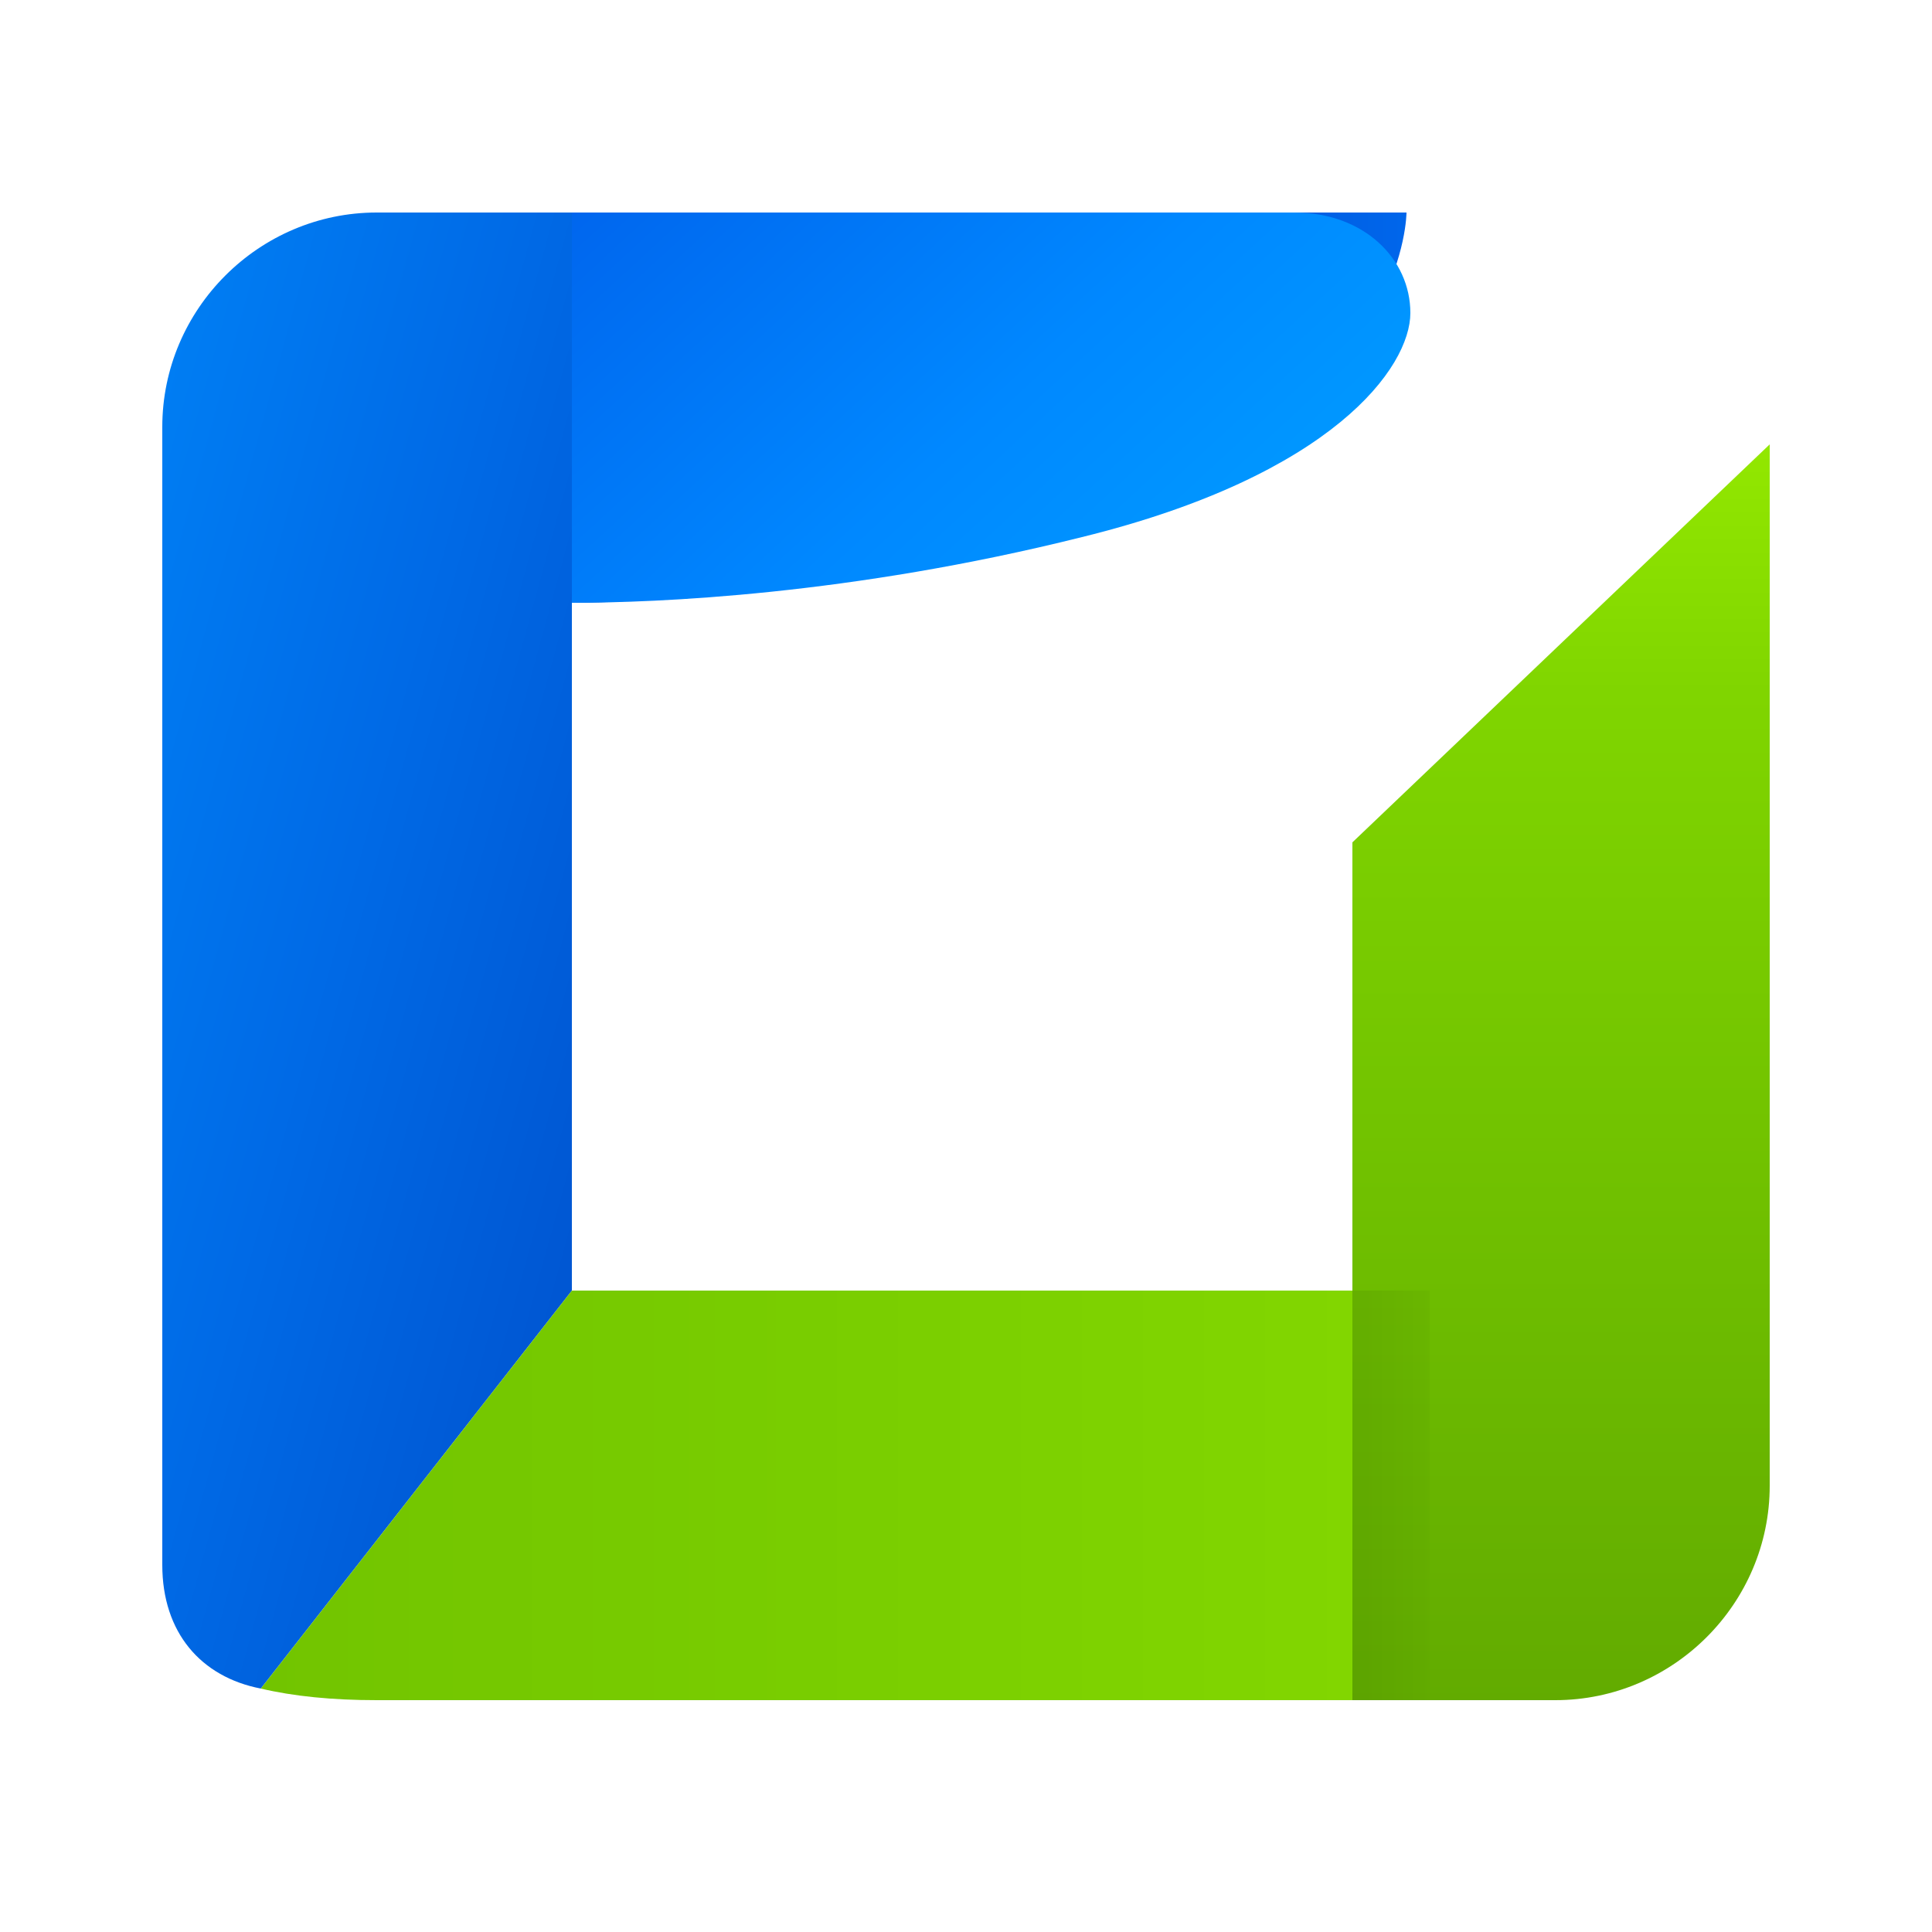
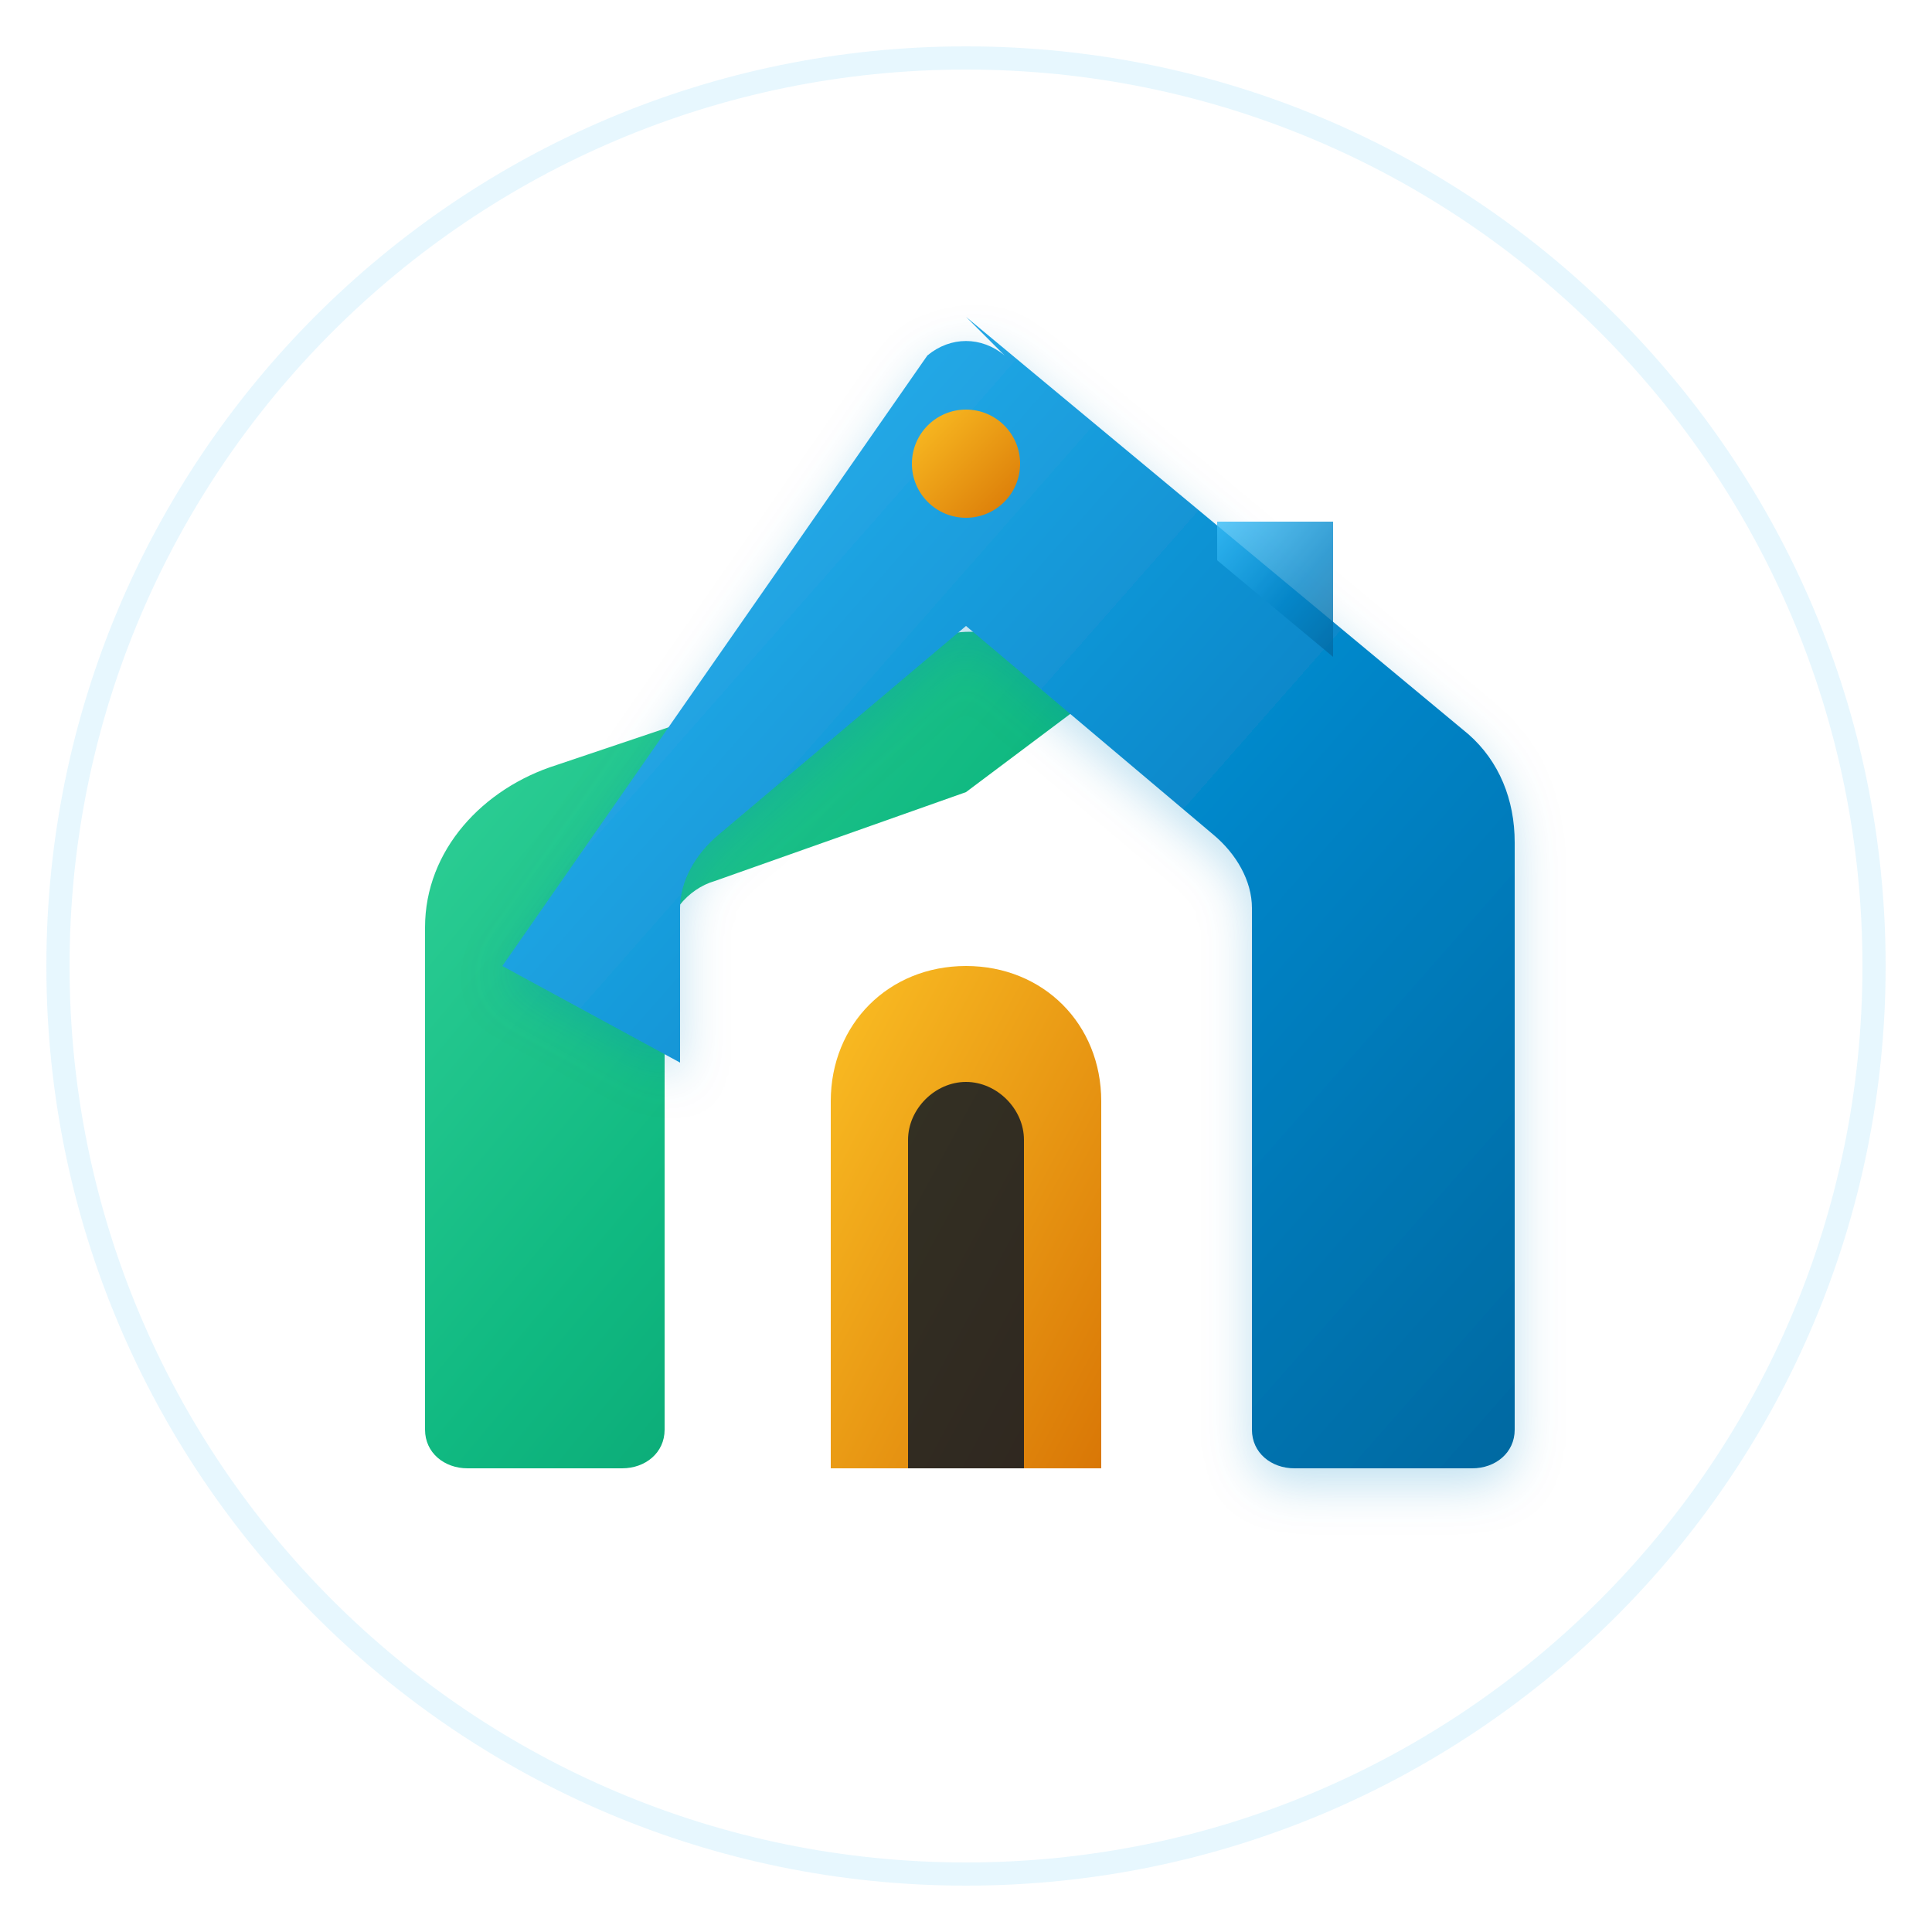
- <svg xmlns="http://www.w3.org/2000/svg" viewBox="0 0 1000 1000" fill="none">
+ <svg xmlns="http://www.w3.org/2000/svg" viewBox="0 0 500 500" fill="none">
  <defs>
-     <linearGradient id="blueLeftBar" x1="0%" y1="0%" x2="100%" y2="100%">
-       <stop offset="0%" stop-color="#0080f5" />
-       <stop offset="45%" stop-color="#006ae6" />
-       <stop offset="100%" stop-color="#0050cc" />
+     <linearGradient id="uhBlueGrad" x1="0%" y1="0%" x2="100%" y2="100%">
+       <stop offset="0%" stop-color="#38bdf8" />
+       <stop offset="60%" stop-color="#0284c7" />
+       <stop offset="100%" stop-color="#0369a1" />
    </linearGradient>
-     <linearGradient id="blueInnerFold" x1="0%" y1="0%" x2="100%" y2="0%">
-       <stop offset="0%" stop-color="#0046b8" />
-       <stop offset="70%" stop-color="#0055d6" />
-       <stop offset="100%" stop-color="#0066eb" />
+     <linearGradient id="uhGreenGrad" x1="0%" y1="0%" x2="100%" y2="100%">
+       <stop offset="0%" stop-color="#34d399" />
+       <stop offset="50%" stop-color="#10b981" />
+       <stop offset="100%" stop-color="#059669" />
    </linearGradient>
-     <linearGradient id="blueTopTab" x1="0%" y1="0%" x2="100%" y2="50%">
-       <stop offset="0%" stop-color="#0066ee" />
-       <stop offset="60%" stop-color="#0088ff" />
-       <stop offset="100%" stop-color="#0099ff" />
+     <linearGradient id="uhGoldGrad" x1="0%" y1="0%" x2="100%" y2="100%">
+       <stop offset="0%" stop-color="#fbbf24" />
+       <stop offset="100%" stop-color="#d97706" />
    </linearGradient>
-     <linearGradient id="greenBottomBar" x1="0%" y1="0%" x2="100%" y2="0%">
-       <stop offset="0%" stop-color="#72c400" />
-       <stop offset="50%" stop-color="#79cd00" />
-       <stop offset="100%" stop-color="#82d600" />
-     </linearGradient>
-     <linearGradient id="greenRightPillar" x1="0%" y1="100%" x2="0%" y2="0%">
-       <stop offset="0%" stop-color="#62ab00" />
-       <stop offset="40%" stop-color="#70c000" />
-       <stop offset="80%" stop-color="#80d500" />
-       <stop offset="100%" stop-color="#93e800" />
-     </linearGradient>
-     <linearGradient id="greenFoldShadow" x1="0%" y1="0%" x2="100%" y2="0%">
-       <stop offset="0%" stop-color="#4f8f00" />
-       <stop offset="100%" stop-color="#60a800" />
-     </linearGradient>
-     <linearGradient id="topBevel" x1="0%" y1="0%" x2="0%" y2="100%">
-       <stop offset="0%" stop-color="#ffffff" stop-opacity="0.15" />
-       <stop offset="100%" stop-color="#ffffff" stop-opacity="0" />
-     </linearGradient>
+     <filter id="uhShadow" x="-10%" y="-10%" width="120%" height="120%">
+       <feDropShadow dx="0" dy="4" stdDeviation="6" flood-color="#0284c7" flood-opacity="0.25" />
+     </filter>
  </defs>
-   <path d="M 296 110             L 728 110             C 728 110 728 200 600 250             C 490 292 370 312 296 312             Z" fill="url(#blueInnerFold)" />
-   <path d="M 296 110             L 670 110             C 706 110 730 134 730 162             C 730 190 690 246 560 278             C 440 308 340 312 296 312             L 296 110 Z" fill="url(#blueTopTab)" />
-   <path d="M 195 110             C 134 110 84 160 84 221             L 84 810             C 84 845 104 868 135 874             L 296 668             L 296 110             Z" fill="url(#blueLeftBar)" />
-   <path d="M 135 874             C 152 878 172 880 195 880             L 700 880             L 700 668             L 296 668             Z" fill="url(#greenBottomBar)" />
-   <path d="M 700 880             L 805 880             C 866 880 916 830 916 769             L 916 230             L 700 436             L 700 880             Z" fill="url(#greenRightPillar)" />
-   <path d="M 700 668             L 700 880             L 740 880             L 740 668             Z" fill="url(#greenFoldShadow)" opacity="0.3" />
+   <circle cx="250" cy="250" r="235" fill="none" stroke="#38bdf8" stroke-width="6" stroke-opacity="0.12" />
+   <path d="M 110 370             L 110 240             C 110 220 125 204 144 198             L 242 165             C 248 163 254 163 260 165             L 290 175             L 250 205             L 185 228             C 178 230 172 237 172 245             L 172 370             C 172 376 167 380 161 380             L 121 380             C 115 380 110 376 110 370 Z" fill="url(#uhGreenGrad)" />
+   <path d="M 250 82             L 380 190             C 388 197 392 207 392 218             L 392 370             C 392 376 387 380 381 380             L 335 380             C 329 380 324 376 324 370             L 324 235             C 324 228 320 221 314 216             L 250 162             L 186 216             C 180 221 176 228 176 235             L 176 275             L 130 250             L 240 92             C 246 87 254 87 260 92 Z" fill="url(#uhBlueGrad)" filter="url(#uhShadow)" />
+   <path d="M 315 135             L 345 135             L 345 170             L 315 145 Z" fill="url(#uhBlueGrad)" opacity="0.8" />
+   <path d="M 215 380             L 215 285             C 215 265 230 250 250 250             C 270 250 285 265 285 285             L 285 380             Z" fill="url(#uhGoldGrad)" />
+   <path d="M 235 380             L 235 295             C 235 287 242 280 250 280             C 258 280 265 287 265 295             L 265 380             Z" fill="#041226" opacity="0.8" />
+   <circle cx="250" cy="120" r="14" fill="url(#uhGoldGrad)" />
</svg>
